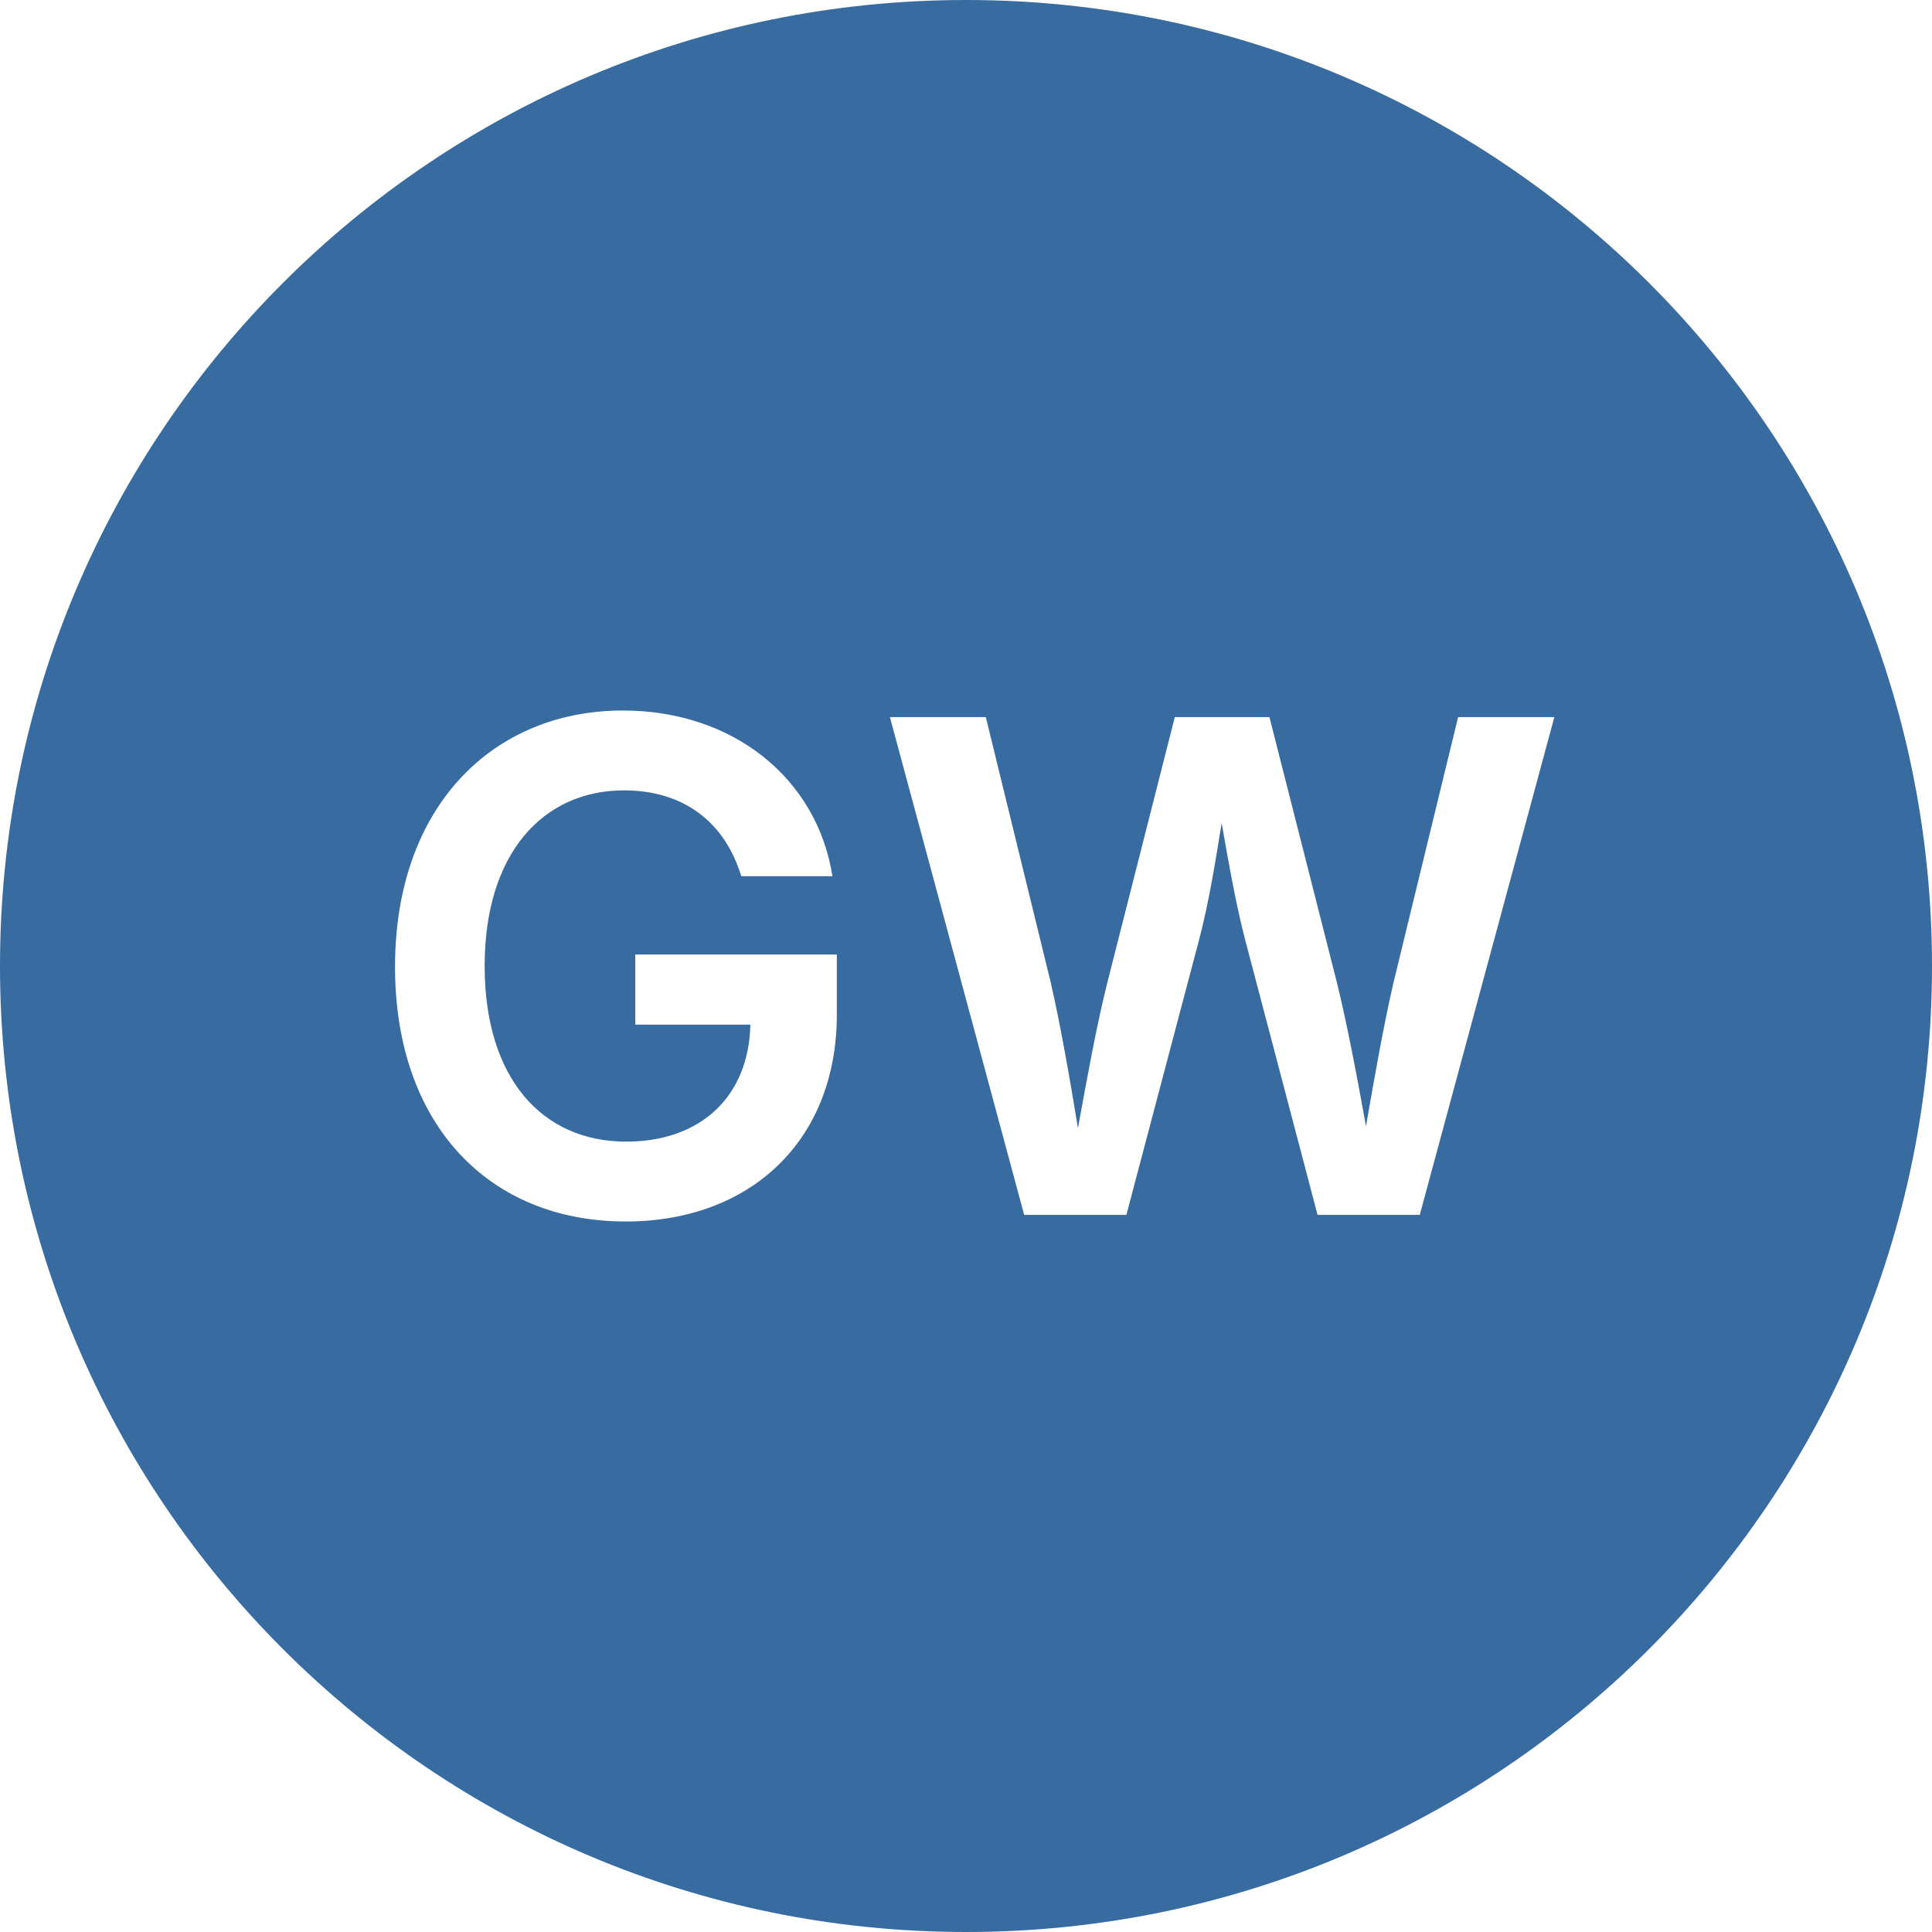
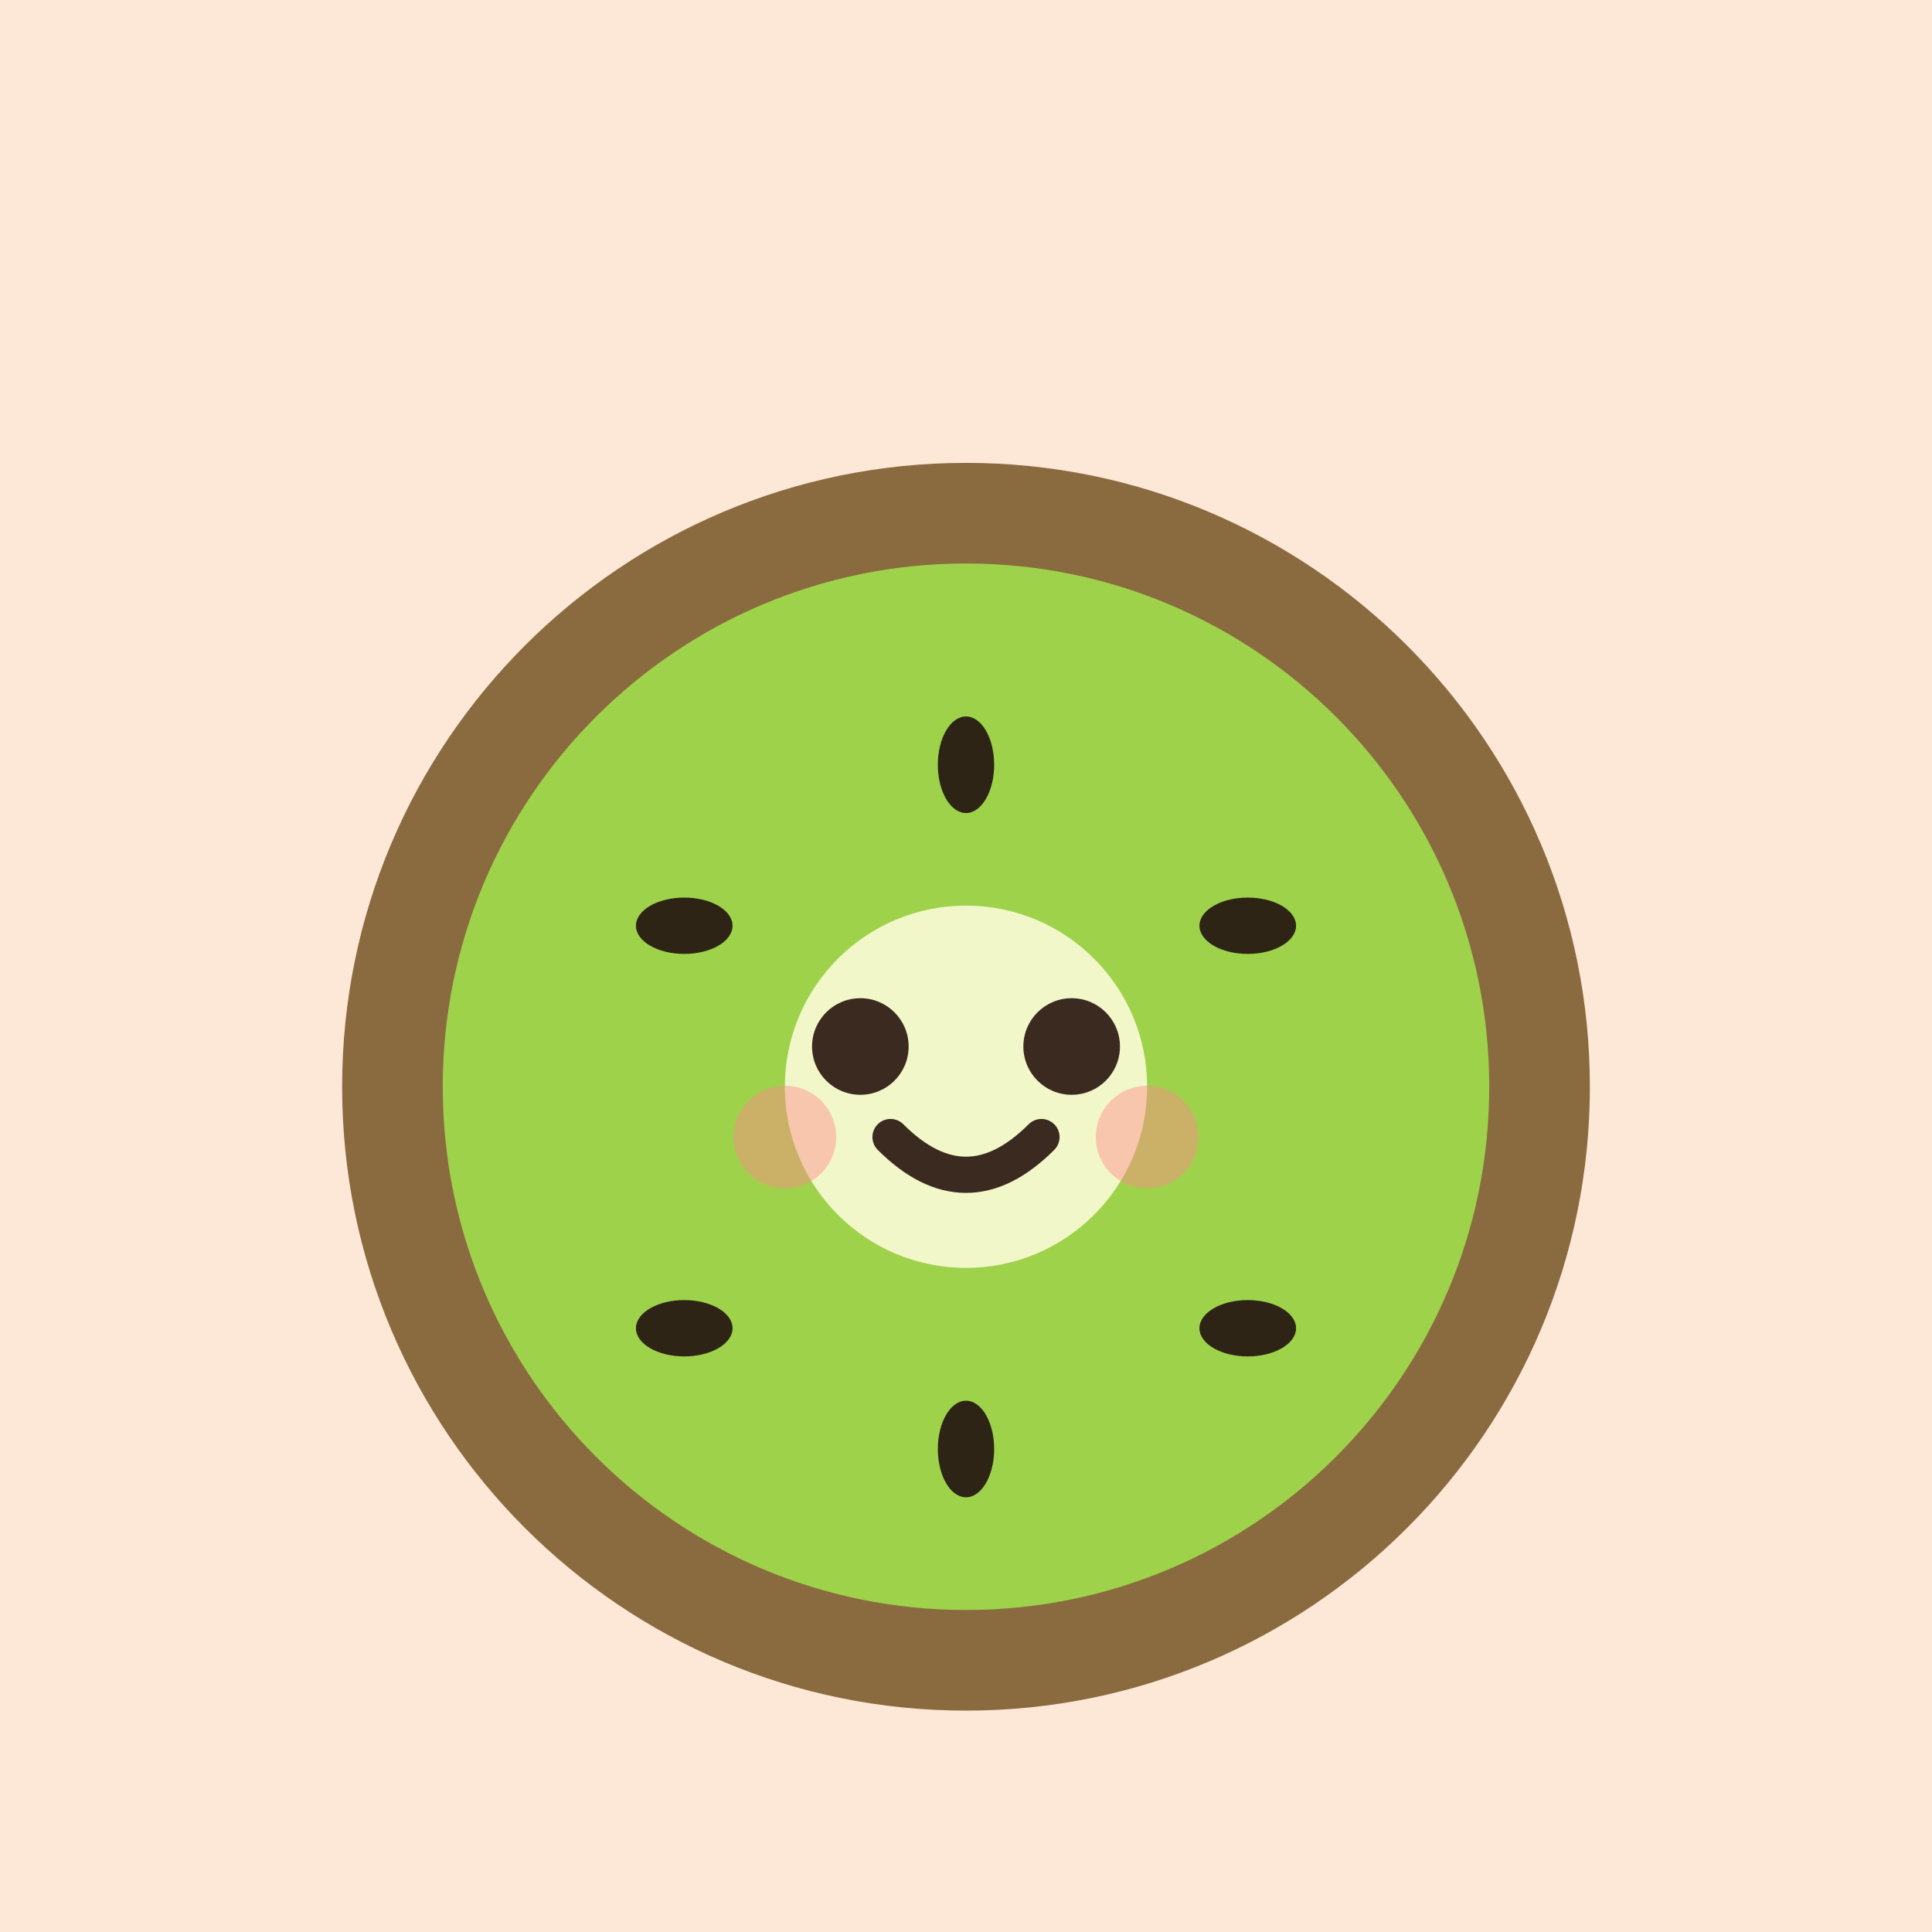
<svg xmlns="http://www.w3.org/2000/svg" viewBox="0 0 96 96" width="96" height="96" role="img" aria-label="Grace Whitfield">
-   <circle cx="48" cy="48" r="48" fill="hsl(210 48% 42%)" />
-   <text x="48" y="48" text-anchor="middle" dominant-baseline="central" font-family="Inter, Arial, sans-serif" font-size="34" font-weight="600" fill="hsl(0 0% 100%)">GW</text>
+   <rect width="96" height="96" fill="#fde8d7" />
+   <circle cx="48" cy="54" r="31" fill="#8a6a3f" />
+   <circle cx="48" cy="54" r="26" fill="#9fd24b" />
+   <circle cx="48" cy="54" r="9" fill="#f2f7c9" />
+   <g fill="#2d2416">
+     <ellipse cx="48" cy="38" rx="1.4" ry="2.4" />
+     <ellipse cx="34" cy="46" rx="2.4" ry="1.4" />
+     <ellipse cx="62" cy="46" rx="2.4" ry="1.4" />
+     <ellipse cx="34" cy="66" rx="2.4" ry="1.4" />
+     <ellipse cx="62" cy="66" rx="2.4" ry="1.4" />
+     <ellipse cx="48" cy="72" rx="1.4" ry="2.4" />
+   </g>
+   <circle cx="42.75" cy="52" r="2.4" fill="#3b2a20" />
+   <circle cx="53.25" cy="52" r="2.4" fill="#3b2a20" />
+   <circle cx="39" cy="56.5" r="2.55" fill="#ff8a8a" opacity="0.45" />
+   <circle cx="57" cy="56.5" r="2.55" fill="#ff8a8a" opacity="0.45" />
+   <path d="M44.25 56.5 Q48 60.25 51.75 56.5" fill="none" stroke="#3b2a20" stroke-width="1.8" stroke-linecap="round" />
</svg>
